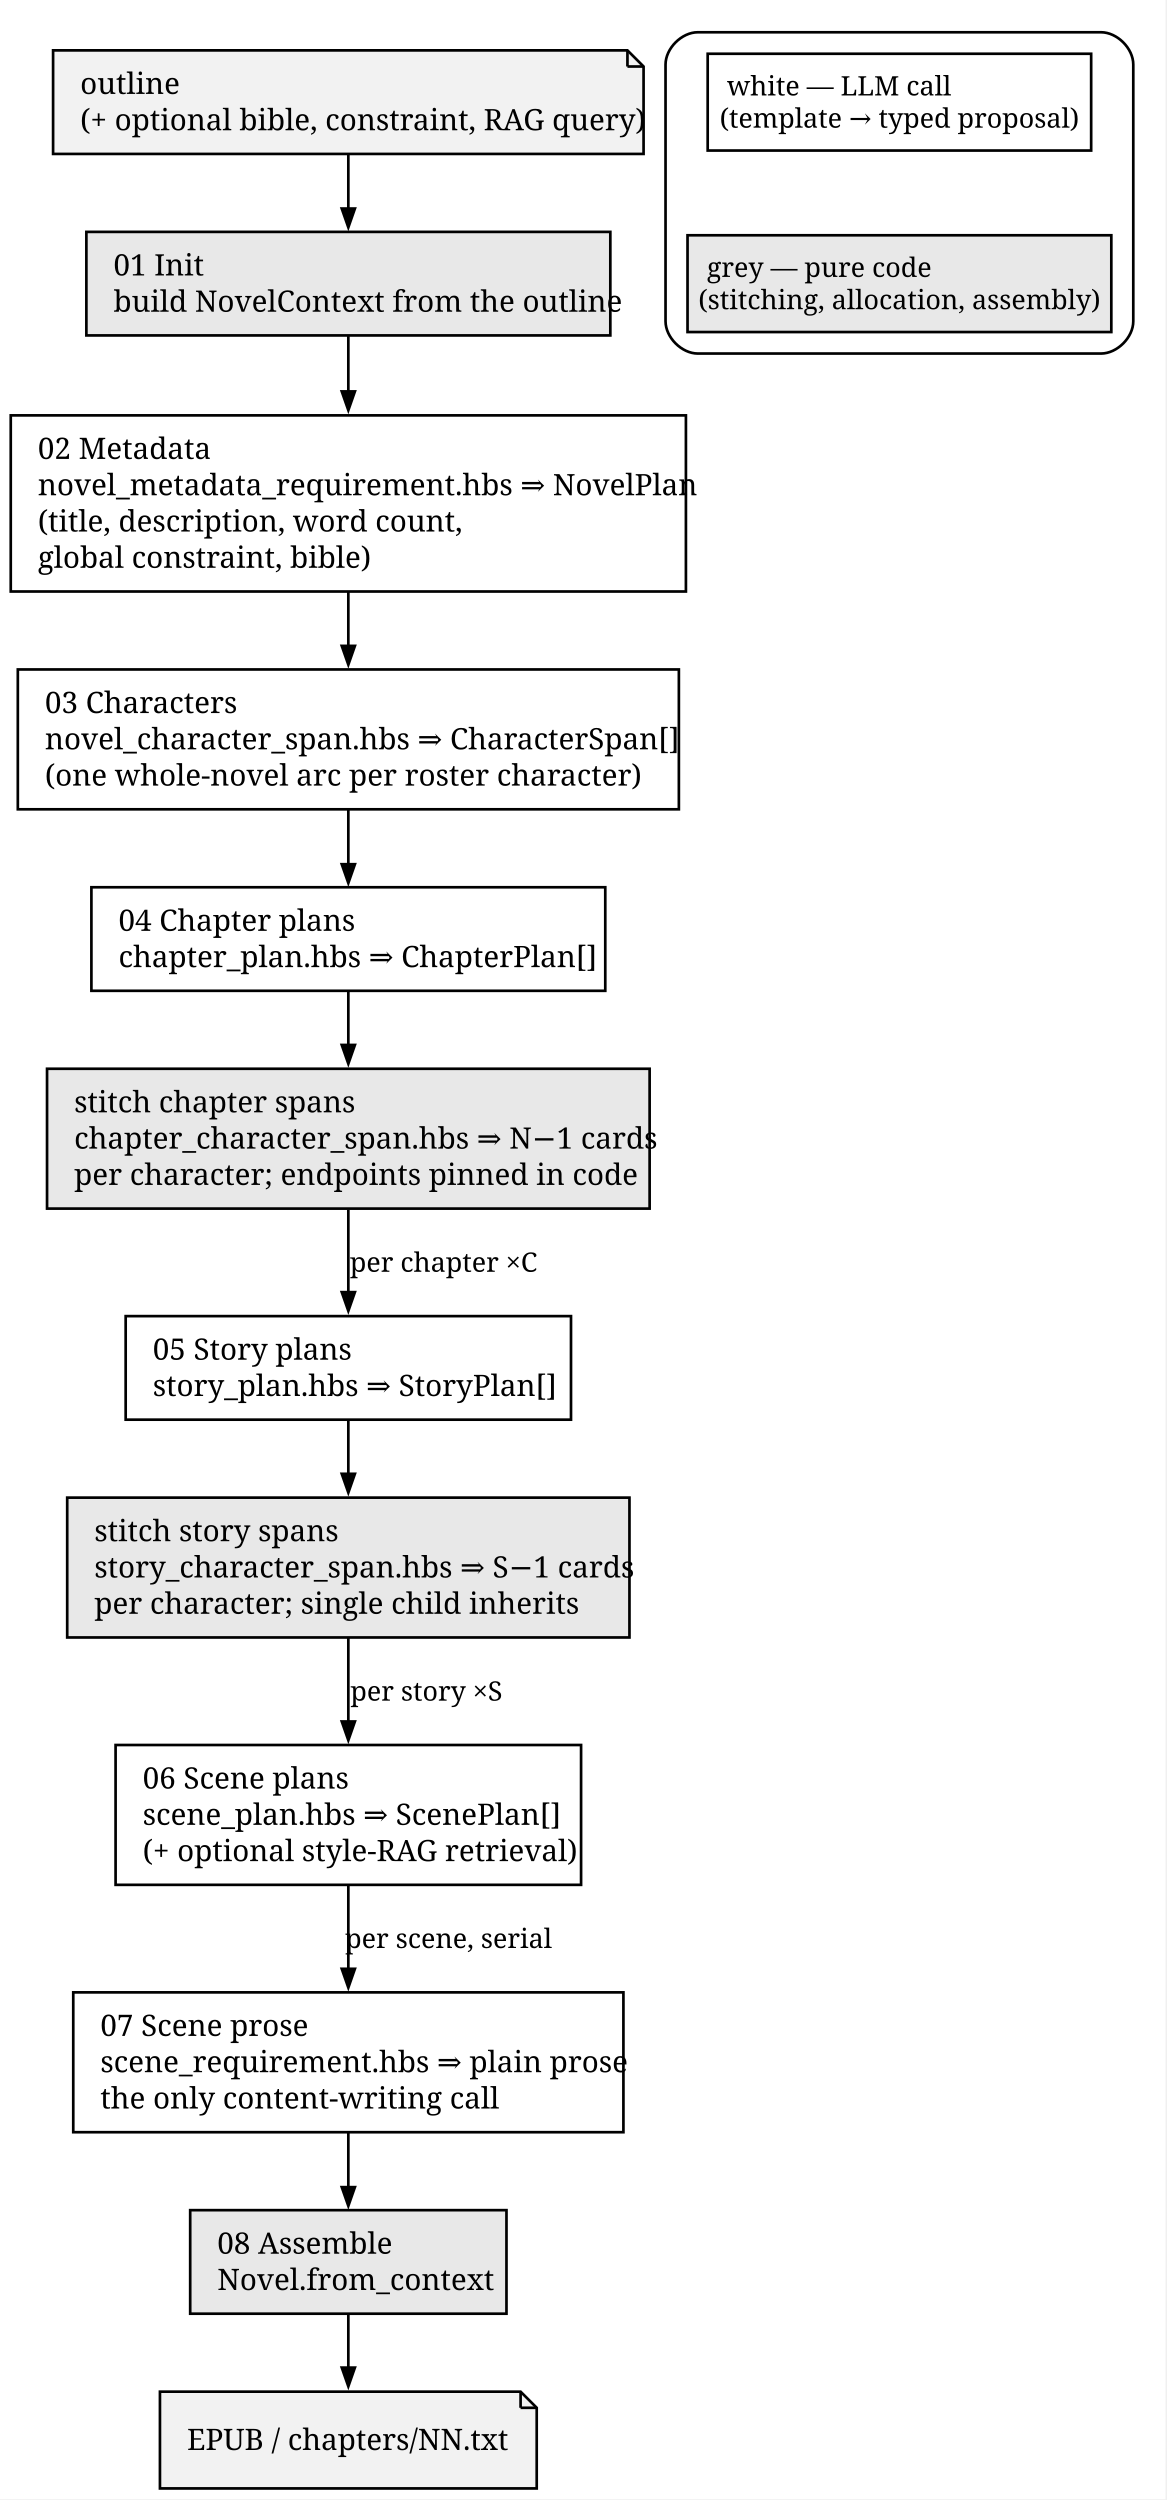
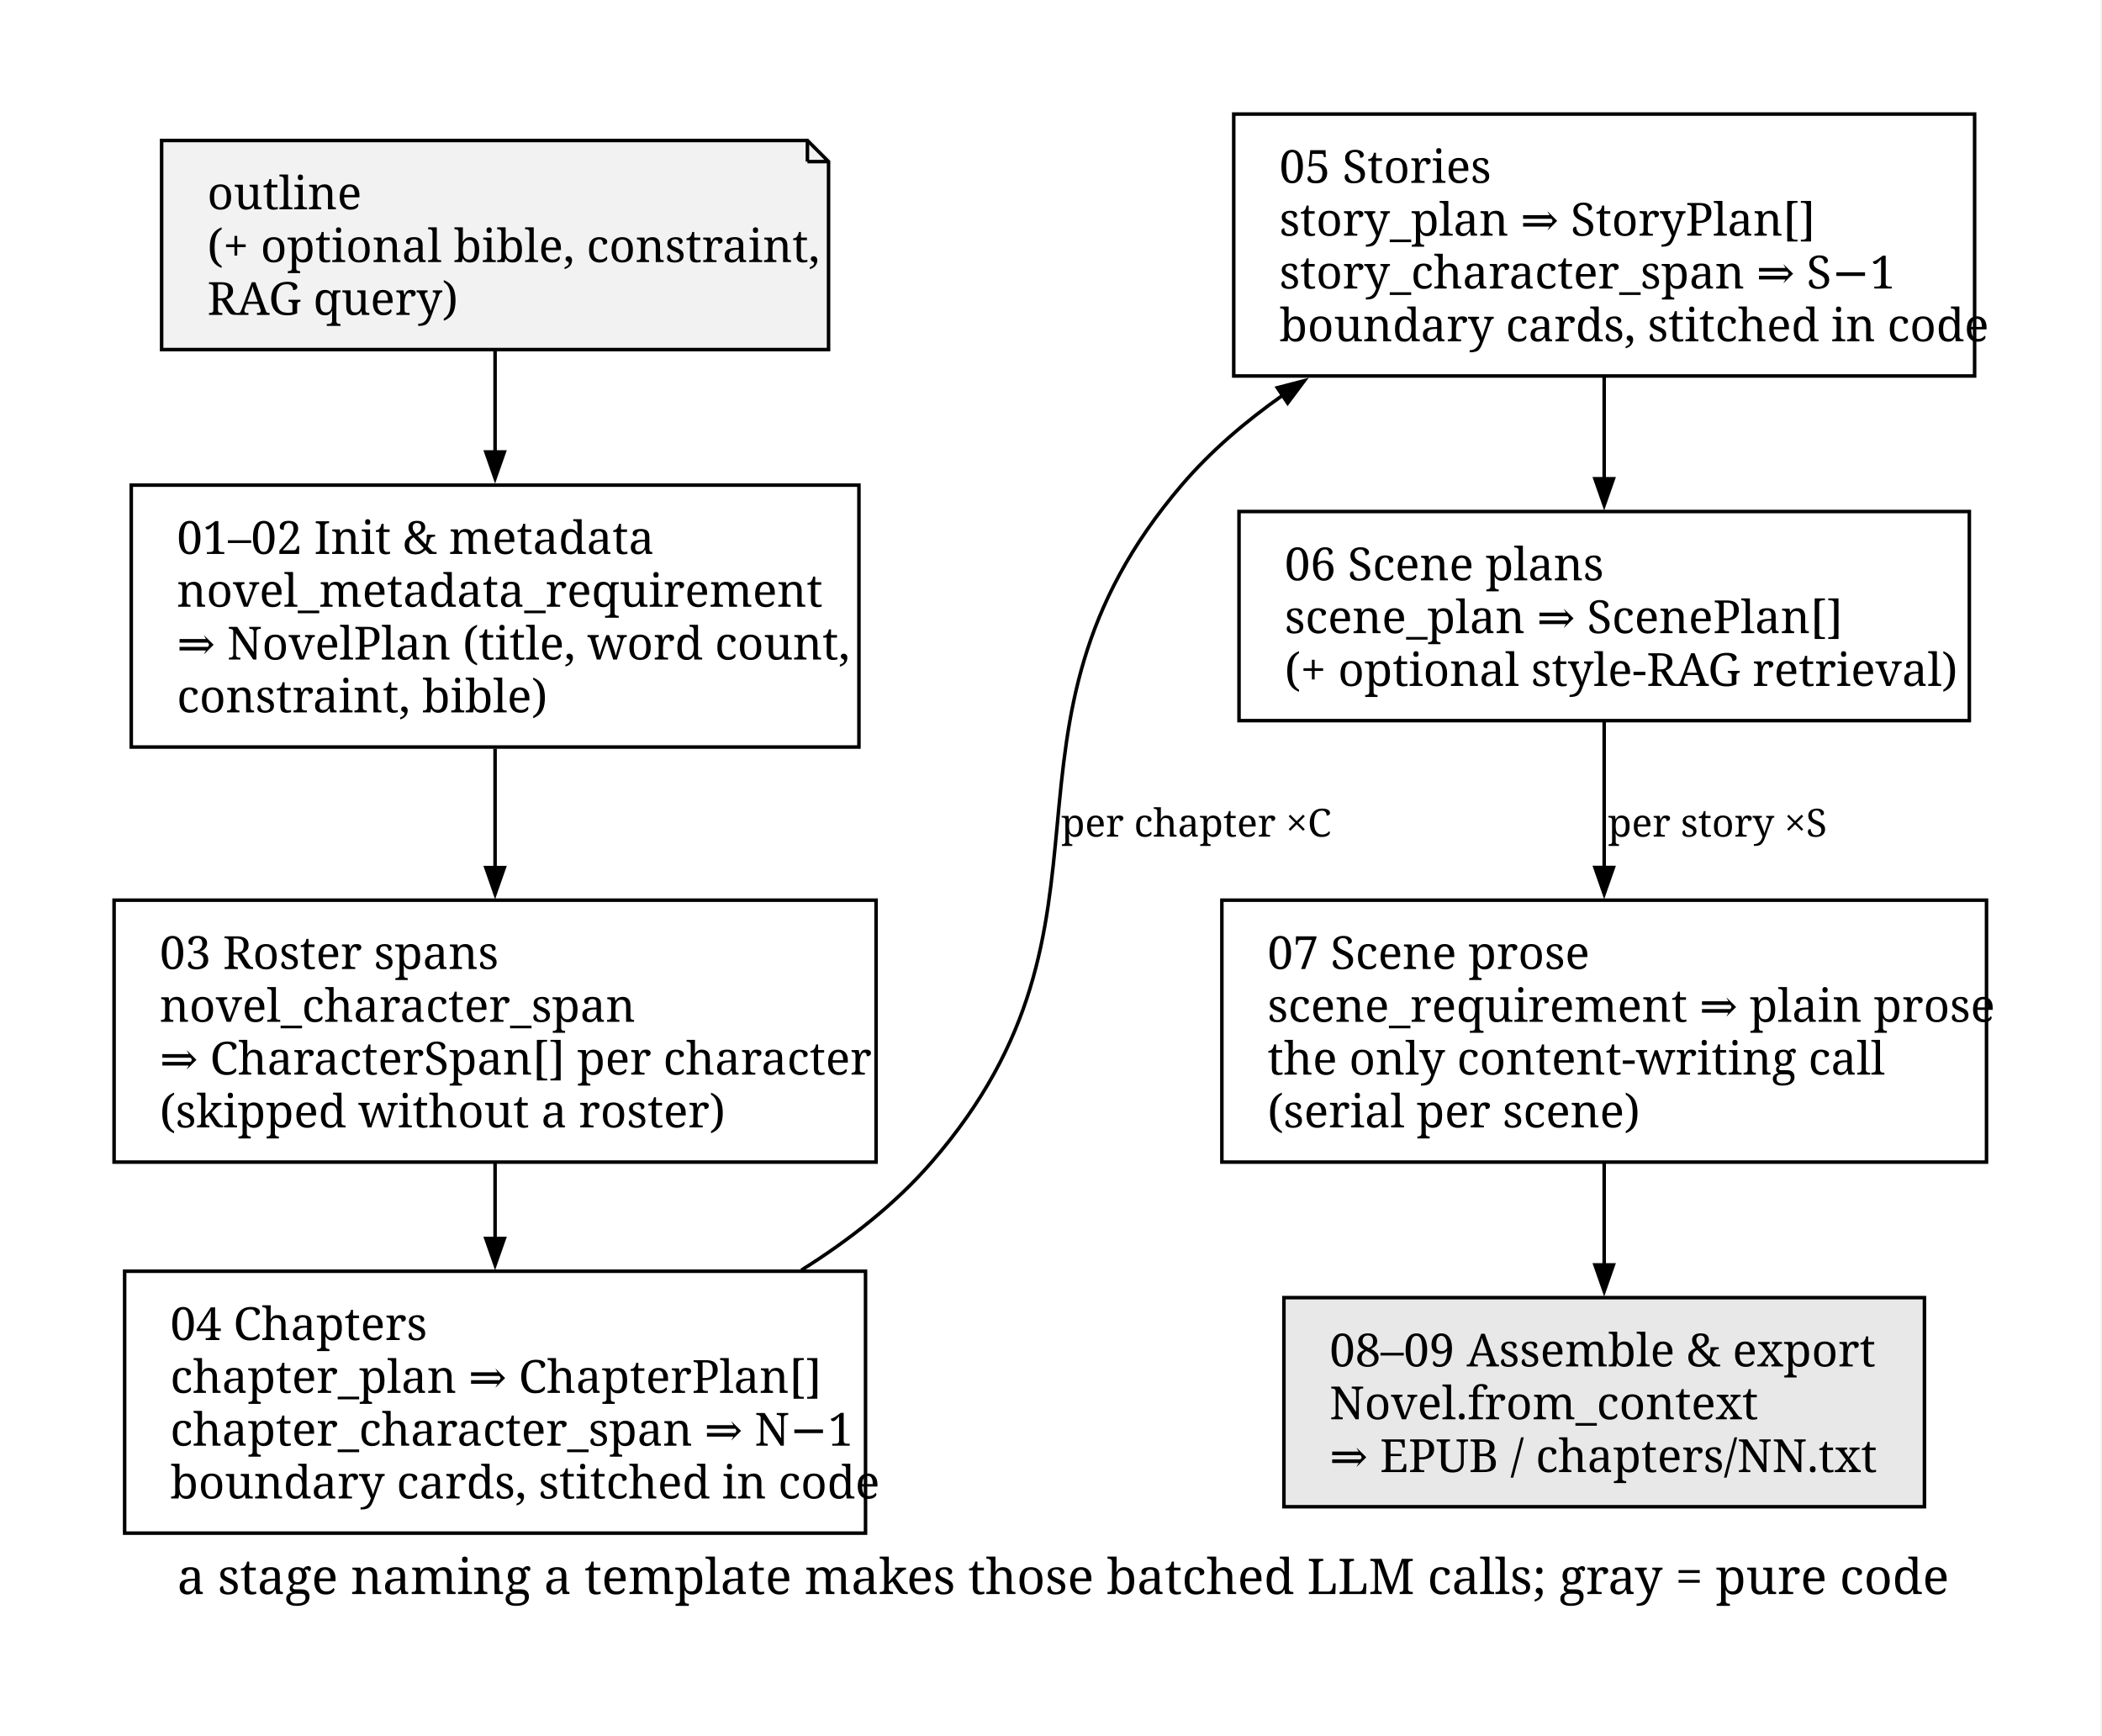
- <svg xmlns="http://www.w3.org/2000/svg" width="434pt" height="930pt" viewBox="0.00 0.00 434.00 930.00">
-   <g id="graph0" class="graph" transform="scale(1 1) rotate(0) translate(4 925.7)">
-     <polygon fill="white" stroke="none" points="-4,4 -4,-925.7 429.58,-925.7 429.58,4 -4,4" />
-     <g id="clust1" class="cluster">
-       <path fill="none" stroke="black" d="M255.58,-794.18C255.58,-794.18 405.58,-794.18 405.58,-794.18 411.58,-794.18 417.58,-800.18 417.58,-806.18 417.58,-806.18 417.58,-901.7 417.58,-901.7 417.58,-907.7 411.58,-913.7 405.58,-913.7 405.58,-913.7 255.58,-913.7 255.58,-913.7 249.58,-913.7 243.58,-907.7 243.58,-901.7 243.58,-901.7 243.58,-806.18 243.58,-806.18 243.58,-800.18 249.58,-794.18 255.58,-794.18" />
+ <svg xmlns="http://www.w3.org/2000/svg" width="597pt" height="493pt" viewBox="0.00 0.00 597.00 493.00">
+   <g id="graph0" class="graph" transform="scale(1 1) rotate(0) translate(32.4 460.75)">
+     <polygon fill="white" stroke="none" points="-32.4,32.4 -32.4,-460.75 564.2,-460.75 564.2,32.4 -32.4,32.4" />
+     <text xml:space="preserve" text-anchor="middle" x="265.9" y="-7.95" font-family="serif" font-size="14.00">  a stage naming a template makes those batched LLM calls; gray = pure code</text>
+     <g id="node1" class="node">
+       <polygon fill="#f2f2f2" stroke="black" points="196.92,-420.85 13.5,-420.85 13.5,-361.45 202.92,-361.45 202.92,-414.85 196.92,-420.85" />
+       <polyline fill="none" stroke="black" points="196.92,-420.85 196.92,-414.85" />
+       <polyline fill="none" stroke="black" points="202.92,-414.85 196.92,-414.85" />
+       <text xml:space="preserve" text-anchor="start" x="26.46" y="-401.3" font-family="serif" font-size="13.00">outline</text>
+       <text xml:space="preserve" text-anchor="start" x="26.46" y="-386.3" font-family="serif" font-size="13.00">(+ optional bible, constraint,</text>
+       <text xml:space="preserve" text-anchor="start" x="26.46" y="-371.3" font-family="serif" font-size="13.00">RAG query)</text>
    </g>
-     <g id="node1" class="node">
-       <polygon fill="#f2f2f2" stroke="black" points="229.41,-906.96 15.75,-906.96 15.75,-868.44 235.41,-868.44 235.41,-900.96 229.41,-906.96" />
-       <polyline fill="none" stroke="black" points="229.41,-906.96 229.41,-900.96" />
-       <polyline fill="none" stroke="black" points="235.41,-900.96 229.41,-900.96" />
-       <text xml:space="preserve" text-anchor="start" x="25.83" y="-890.75" font-family="serif" font-size="11.00">outline</text>
-       <text xml:space="preserve" text-anchor="start" x="25.83" y="-877.25" font-family="serif" font-size="11.00">(+ optional bible, constraint, RAG query)</text>
+     <g id="node2" class="node">
+       <polygon fill="white" stroke="black" points="211.55,-322.95 4.88,-322.95 4.88,-248.55 211.55,-248.55 211.55,-322.95" />
+       <text xml:space="preserve" text-anchor="start" x="17.84" y="-303.4" font-family="serif" font-size="13.00">01–02 Init &amp; metadata</text>
+       <text xml:space="preserve" text-anchor="start" x="17.84" y="-288.4" font-family="serif" font-size="13.00">novel_metadata_requirement</text>
+       <text xml:space="preserve" text-anchor="start" x="17.84" y="-273.4" font-family="serif" font-size="13.00">⇒ NovelPlan (title, word count,</text>
+       <text xml:space="preserve" text-anchor="start" x="17.84" y="-258.4" font-family="serif" font-size="13.00">constraint, bible)</text>
+     </g>
+     <g id="edge1" class="edge">
+       <path fill="none" stroke="black" d="M108.21,-361.07C108.21,-352.11 108.21,-342.01 108.21,-332.22" />
+       <polygon fill="black" stroke="black" points="110.84,-332.37 108.21,-324.87 105.59,-332.37 110.84,-332.37" />
    </g>
    <g id="node3" class="node">
-       <polygon fill="#e8e8e8" stroke="black" points="223.04,-839.44 28.13,-839.44 28.13,-800.92 223.04,-800.92 223.04,-839.44" />
-       <text xml:space="preserve" text-anchor="start" x="38.21" y="-823.23" font-family="serif" font-size="11.00">01 Init</text>
-       <text xml:space="preserve" text-anchor="start" x="38.21" y="-809.73" font-family="serif" font-size="11.00">build NovelContext from the outline</text>
+       <polygon fill="white" stroke="black" points="216.42,-205.05 0,-205.05 0,-130.65 216.42,-130.65 216.42,-205.05" />
+       <text xml:space="preserve" text-anchor="start" x="12.96" y="-185.5" font-family="serif" font-size="13.00">03 Roster spans</text>
+       <text xml:space="preserve" text-anchor="start" x="12.96" y="-170.5" font-family="serif" font-size="13.00">novel_character_span</text>
+       <text xml:space="preserve" text-anchor="start" x="12.96" y="-155.5" font-family="serif" font-size="13.00">⇒ CharacterSpan[] per character</text>
+       <text xml:space="preserve" text-anchor="start" x="12.96" y="-140.5" font-family="serif" font-size="13.00">(skipped without a roster)</text>
    </g>
-     <g id="edge1" class="edge">
-       <path fill="none" stroke="black" d="M125.58,-868.1C125.58,-861.82 125.58,-854.68 125.58,-847.91" />
-       <polygon fill="black" stroke="black" points="128.03,-848.11 125.58,-841.11 123.13,-848.11 128.03,-848.11" />
-     </g>
-     <g id="node2" class="node">
-       <polygon fill="#f2f2f2" stroke="black" points="189.66,-36 55.5,-36 55.5,0 195.66,0 195.66,-30 189.66,-36" />
-       <polyline fill="none" stroke="black" points="189.66,-36 189.66,-30" />
-       <polyline fill="none" stroke="black" points="195.66,-30 189.66,-30" />
-       <text xml:space="preserve" text-anchor="start" x="65.58" y="-14.3" font-family="serif" font-size="11.00">EPUB / chapters/NN.txt</text>
+     <g id="edge2" class="edge">
+       <path fill="none" stroke="black" d="M108.21,-248.08C108.21,-237.3 108.21,-225.38 108.21,-214.13" />
+       <polygon fill="black" stroke="black" points="110.84,-214.3 108.21,-206.8 105.59,-214.3 110.84,-214.3" />
    </g>
    <g id="node4" class="node">
-       <polygon fill="white" stroke="black" points="251.16,-771.18 0,-771.18 0,-705.66 251.16,-705.66 251.16,-771.18" />
-       <text xml:space="preserve" text-anchor="start" x="10.08" y="-754.97" font-family="serif" font-size="11.00">02 Metadata</text>
-       <text xml:space="preserve" text-anchor="start" x="10.08" y="-741.47" font-family="serif" font-size="11.00">novel_metadata_requirement.hbs ⇒ NovelPlan</text>
-       <text xml:space="preserve" text-anchor="start" x="10.08" y="-727.97" font-family="serif" font-size="11.00">(title, description, word count,</text>
-       <text xml:space="preserve" text-anchor="start" x="10.08" y="-714.47" font-family="serif" font-size="11.00">global constraint, bible)</text>
+       <polygon fill="white" stroke="black" points="213.42,-99.65 3,-99.65 3,-25.25 213.42,-25.25 213.42,-99.65" />
+       <text xml:space="preserve" text-anchor="start" x="15.96" y="-80.1" font-family="serif" font-size="13.00">04 Chapters</text>
+       <text xml:space="preserve" text-anchor="start" x="15.96" y="-65.1" font-family="serif" font-size="13.00">chapter_plan ⇒ ChapterPlan[]</text>
+       <text xml:space="preserve" text-anchor="start" x="15.96" y="-50.1" font-family="serif" font-size="13.00">chapter_character_span ⇒ N−1</text>
+       <text xml:space="preserve" text-anchor="start" x="15.96" y="-35.1" font-family="serif" font-size="13.00">boundary cards, stitched in code</text>
    </g>
-     <g id="edge2" class="edge">
-       <path fill="none" stroke="black" d="M125.58,-800.68C125.58,-794.46 125.58,-787.26 125.58,-780.02" />
-       <polygon fill="black" stroke="black" points="128.03,-780.09 125.58,-773.09 123.13,-780.09 128.03,-780.09" />
+     <g id="edge3" class="edge">
+       <path fill="none" stroke="black" d="M108.21,-130.4C108.21,-123.45 108.21,-116.09 108.21,-108.9" />
+       <polygon fill="black" stroke="black" points="110.84,-108.94 108.21,-101.44 105.59,-108.94 110.84,-108.94" />
    </g>
    <g id="node5" class="node">
-       <polygon fill="white" stroke="black" points="248.54,-676.66 2.63,-676.66 2.63,-624.64 248.54,-624.64 248.54,-676.66" />
-       <text xml:space="preserve" text-anchor="start" x="12.71" y="-660.45" font-family="serif" font-size="11.00">03 Characters</text>
-       <text xml:space="preserve" text-anchor="start" x="12.71" y="-646.95" font-family="serif" font-size="11.00">novel_character_span.hbs ⇒ CharacterSpan[]</text>
-       <text xml:space="preserve" text-anchor="start" x="12.71" y="-633.45" font-family="serif" font-size="11.00">(one whole-novel arc per roster character)</text>
+       <polygon fill="white" stroke="black" points="528.42,-428.35 318,-428.35 318,-353.95 528.42,-353.95 528.42,-428.35" />
+       <text xml:space="preserve" text-anchor="start" x="330.96" y="-408.8" font-family="serif" font-size="13.00">05 Stories</text>
+       <text xml:space="preserve" text-anchor="start" x="330.96" y="-393.8" font-family="serif" font-size="13.00">story_plan ⇒ StoryPlan[]</text>
+       <text xml:space="preserve" text-anchor="start" x="330.96" y="-378.8" font-family="serif" font-size="13.00">story_character_span ⇒ S−1</text>
+       <text xml:space="preserve" text-anchor="start" x="330.96" y="-363.8" font-family="serif" font-size="13.00">boundary cards, stitched in code</text>
    </g>
-     <g id="edge3" class="edge">
-       <path fill="none" stroke="black" d="M125.58,-705.48C125.58,-698.85 125.58,-691.85 125.58,-685.16" />
-       <polygon fill="black" stroke="black" points="128.03,-685.43 125.58,-678.43 123.13,-685.43 128.03,-685.43" />
+     <g id="edge4" class="edge">
+       <path fill="none" stroke="black" d="M195.2,-99.96C208.87,-108.53 221.87,-118.71 232.21,-130.65 291.87,-199.51 244.03,-253.68 303.21,-322.95 311.4,-332.54 321.32,-341.03 331.9,-348.47" />
+       <polygon fill="black" stroke="black" points="330.38,-350.61 338.07,-352.61 333.31,-346.25 330.38,-350.61" />
+       <text xml:space="preserve" text-anchor="middle" x="305.93" y="-223.1" font-family="serif" font-size="11.00"> per chapter ×C</text>
    </g>
    <g id="node6" class="node">
-       <polygon fill="white" stroke="black" points="221.16,-595.64 30,-595.64 30,-557.12 221.16,-557.12 221.16,-595.64" />
-       <text xml:space="preserve" text-anchor="start" x="40.08" y="-579.43" font-family="serif" font-size="11.00">04 Chapter plans</text>
-       <text xml:space="preserve" text-anchor="start" x="40.08" y="-565.93" font-family="serif" font-size="11.00">chapter_plan.hbs ⇒ ChapterPlan[]</text>
+       <polygon fill="white" stroke="black" points="526.92,-315.45 319.5,-315.45 319.5,-256.05 526.92,-256.05 526.92,-315.45" />
+       <text xml:space="preserve" text-anchor="start" x="332.46" y="-295.9" font-family="serif" font-size="13.00">06 Scene plans</text>
+       <text xml:space="preserve" text-anchor="start" x="332.46" y="-280.9" font-family="serif" font-size="13.00">scene_plan ⇒ ScenePlan[]</text>
+       <text xml:space="preserve" text-anchor="start" x="332.46" y="-265.9" font-family="serif" font-size="13.00">(+ optional style-RAG retrieval)</text>
    </g>
-     <g id="edge4" class="edge">
-       <path fill="none" stroke="black" d="M125.58,-624.37C125.58,-617.73 125.58,-610.55 125.58,-603.85" />
-       <polygon fill="black" stroke="black" points="128.03,-604.21 125.58,-597.21 123.13,-604.21 128.03,-604.21" />
+     <g id="edge5" class="edge">
+       <path fill="none" stroke="black" d="M423.21,-353.7C423.21,-344.27 423.21,-334.09 423.21,-324.59" />
+       <polygon fill="black" stroke="black" points="425.84,-324.75 423.21,-317.25 420.59,-324.75 425.84,-324.75" />
    </g>
    <g id="node7" class="node">
-       <polygon fill="#e8e8e8" stroke="black" points="237.66,-528.12 13.5,-528.12 13.5,-476.1 237.66,-476.1 237.66,-528.12" />
-       <text xml:space="preserve" text-anchor="start" x="23.58" y="-511.91" font-family="serif" font-size="11.00">stitch chapter spans</text>
-       <text xml:space="preserve" text-anchor="start" x="23.58" y="-498.41" font-family="serif" font-size="11.00">chapter_character_span.hbs ⇒ N−1 cards</text>
-       <text xml:space="preserve" text-anchor="start" x="23.58" y="-484.91" font-family="serif" font-size="11.00">per character; endpoints pinned in code</text>
+       <polygon fill="white" stroke="black" points="531.8,-205.05 314.63,-205.05 314.63,-130.65 531.8,-130.65 531.8,-205.05" />
+       <text xml:space="preserve" text-anchor="start" x="327.59" y="-185.5" font-family="serif" font-size="13.00">07 Scene prose</text>
+       <text xml:space="preserve" text-anchor="start" x="327.59" y="-170.5" font-family="serif" font-size="13.00">scene_requirement ⇒ plain prose</text>
+       <text xml:space="preserve" text-anchor="start" x="327.59" y="-155.5" font-family="serif" font-size="13.00">the only content-writing call</text>
+       <text xml:space="preserve" text-anchor="start" x="327.59" y="-140.5" font-family="serif" font-size="13.00">(serial per scene)</text>
    </g>
-     <g id="edge5" class="edge">
-       <path fill="none" stroke="black" d="M125.58,-556.77C125.58,-550.71 125.58,-543.79 125.58,-536.97" />
-       <polygon fill="black" stroke="black" points="128.03,-536.98 125.58,-529.98 123.13,-536.98 128.03,-536.98" />
+     <g id="edge6" class="edge">
+       <path fill="none" stroke="black" d="M423.21,-255.8C423.21,-243.26 423.21,-228.28 423.21,-214.32" />
+       <polygon fill="black" stroke="black" points="425.84,-214.33 423.21,-206.83 420.59,-214.33 425.84,-214.33" />
+       <text xml:space="preserve" text-anchor="middle" x="453.96" y="-223.1" font-family="serif" font-size="11.00"> per story ×S</text>
    </g>
    <g id="node8" class="node">
-       <polygon fill="white" stroke="black" points="208.41,-436.1 42.75,-436.1 42.75,-397.58 208.41,-397.58 208.41,-436.1" />
-       <text xml:space="preserve" text-anchor="start" x="52.83" y="-419.89" font-family="serif" font-size="11.00">05 Story plans</text>
-       <text xml:space="preserve" text-anchor="start" x="52.83" y="-406.39" font-family="serif" font-size="11.00">story_plan.hbs ⇒ StoryPlan[]</text>
-     </g>
-     <g id="edge6" class="edge">
-       <path fill="none" stroke="black" d="M125.58,-475.67C125.58,-465.91 125.58,-454.73 125.58,-444.83" />
-       <polygon fill="black" stroke="black" points="128.03,-445.03 125.58,-438.03 123.13,-445.03 128.03,-445.03" />
-       <text xml:space="preserve" text-anchor="middle" x="159.71" y="-452.6" font-family="serif" font-size="10.00"> per chapter ×C</text>
-     </g>
-     <g id="node9" class="node">
-       <polygon fill="#e8e8e8" stroke="black" points="230.16,-368.58 21,-368.58 21,-316.56 230.16,-316.56 230.16,-368.58" />
-       <text xml:space="preserve" text-anchor="start" x="31.08" y="-352.37" font-family="serif" font-size="11.00">stitch story spans</text>
-       <text xml:space="preserve" text-anchor="start" x="31.08" y="-338.87" font-family="serif" font-size="11.00">story_character_span.hbs ⇒ S−1 cards</text>
-       <text xml:space="preserve" text-anchor="start" x="31.08" y="-325.37" font-family="serif" font-size="11.00">per character; single child inherits</text>
+       <polygon fill="#e8e8e8" stroke="black" points="514.17,-92.15 332.25,-92.15 332.25,-32.75 514.17,-32.75 514.17,-92.15" />
+       <text xml:space="preserve" text-anchor="start" x="345.21" y="-72.6" font-family="serif" font-size="13.00">08–09 Assemble &amp; export</text>
+       <text xml:space="preserve" text-anchor="start" x="345.21" y="-57.6" font-family="serif" font-size="13.00">Novel.from_context</text>
+       <text xml:space="preserve" text-anchor="start" x="345.21" y="-42.6" font-family="serif" font-size="13.00">⇒ EPUB / chapters/NN.txt</text>
    </g>
    <g id="edge7" class="edge">
-       <path fill="none" stroke="black" d="M125.58,-397.23C125.58,-391.17 125.58,-384.25 125.58,-377.43" />
-       <polygon fill="black" stroke="black" points="128.03,-377.44 125.58,-370.44 123.13,-377.44 128.03,-377.44" />
-     </g>
-     <g id="node10" class="node">
-       <polygon fill="white" stroke="black" points="212.16,-276.56 39,-276.56 39,-224.54 212.16,-224.54 212.16,-276.56" />
-       <text xml:space="preserve" text-anchor="start" x="49.08" y="-260.35" font-family="serif" font-size="11.00">06 Scene plans</text>
-       <text xml:space="preserve" text-anchor="start" x="49.08" y="-246.85" font-family="serif" font-size="11.00">scene_plan.hbs ⇒ ScenePlan[]</text>
-       <text xml:space="preserve" text-anchor="start" x="49.08" y="-233.35" font-family="serif" font-size="11.00">(+ optional style-RAG retrieval)</text>
-     </g>
-     <g id="edge8" class="edge">
-       <path fill="none" stroke="black" d="M125.58,-316.49C125.58,-306.82 125.58,-295.61 125.58,-285.25" />
-       <polygon fill="black" stroke="black" points="128.03,-285.32 125.58,-278.32 123.13,-285.32 128.03,-285.32" />
-       <text xml:space="preserve" text-anchor="middle" x="153.33" y="-293.06" font-family="serif" font-size="10.00"> per story ×S</text>
-     </g>
-     <g id="node11" class="node">
-       <polygon fill="white" stroke="black" points="227.91,-184.54 23.25,-184.54 23.25,-132.52 227.91,-132.52 227.91,-184.54" />
-       <text xml:space="preserve" text-anchor="start" x="33.33" y="-168.33" font-family="serif" font-size="11.00">07 Scene prose</text>
-       <text xml:space="preserve" text-anchor="start" x="33.33" y="-154.83" font-family="serif" font-size="11.00">scene_requirement.hbs ⇒ plain prose</text>
-       <text xml:space="preserve" text-anchor="start" x="33.33" y="-141.33" font-family="serif" font-size="11.00">the only content-writing call</text>
-     </g>
-     <g id="edge9" class="edge">
-       <path fill="none" stroke="black" d="M125.58,-224.47C125.58,-214.8 125.58,-203.59 125.58,-193.23" />
-       <polygon fill="black" stroke="black" points="128.03,-193.3 125.58,-186.3 123.13,-193.3 128.03,-193.3" />
-       <text xml:space="preserve" text-anchor="middle" x="161.58" y="-201.04" font-family="serif" font-size="10.00"> per scene, serial</text>
-     </g>
-     <g id="node12" class="node">
-       <polygon fill="#e8e8e8" stroke="black" points="184.41,-103.52 66.75,-103.52 66.75,-65 184.41,-65 184.41,-103.52" />
-       <text xml:space="preserve" text-anchor="start" x="76.83" y="-87.31" font-family="serif" font-size="11.00">08 Assemble</text>
-       <text xml:space="preserve" text-anchor="start" x="76.83" y="-73.81" font-family="serif" font-size="11.00">Novel.from_context</text>
-     </g>
-     <g id="edge10" class="edge">
-       <path fill="none" stroke="black" d="M125.58,-132.25C125.58,-125.61 125.58,-118.43 125.58,-111.73" />
-       <polygon fill="black" stroke="black" points="128.03,-112.09 125.58,-105.09 123.13,-112.09 128.03,-112.09" />
-     </g>
-     <g id="edge11" class="edge">
-       <path fill="none" stroke="black" d="M125.58,-64.67C125.58,-58.42 125.58,-51.32 125.58,-44.63" />
-       <polygon fill="black" stroke="black" points="128.03,-44.96 125.58,-37.96 123.13,-44.96 128.03,-44.96" />
-     </g>
-     <g id="node13" class="node">
-       <polygon fill="white" stroke="black" points="401.91,-905.7 259.26,-905.7 259.26,-869.7 401.91,-869.7 401.91,-905.7" />
-       <text xml:space="preserve" text-anchor="start" x="266.46" y="-890.2" font-family="serif" font-size="10.00">white — LLM call</text>
-       <text xml:space="preserve" text-anchor="middle" x="330.58" y="-878.2" font-family="serif" font-size="10.00">(template → typed proposal)</text>
-     </g>
-     <g id="node14" class="node">
-       <polygon fill="#e8e8e8" stroke="black" points="409.41,-838.18 251.76,-838.18 251.76,-802.18 409.41,-802.18 409.41,-838.18" />
-       <text xml:space="preserve" text-anchor="start" x="258.96" y="-822.68" font-family="serif" font-size="10.00">grey — pure code</text>
-       <text xml:space="preserve" text-anchor="middle" x="330.58" y="-810.68" font-family="serif" font-size="10.00">(stitching, allocation, assembly)</text>
+       <path fill="none" stroke="black" d="M423.21,-130.4C423.21,-120.97 423.21,-110.79 423.21,-101.29" />
+       <polygon fill="black" stroke="black" points="425.84,-101.45 423.21,-93.95 420.59,-101.45 425.84,-101.45" />
    </g>
  </g>
</svg>
